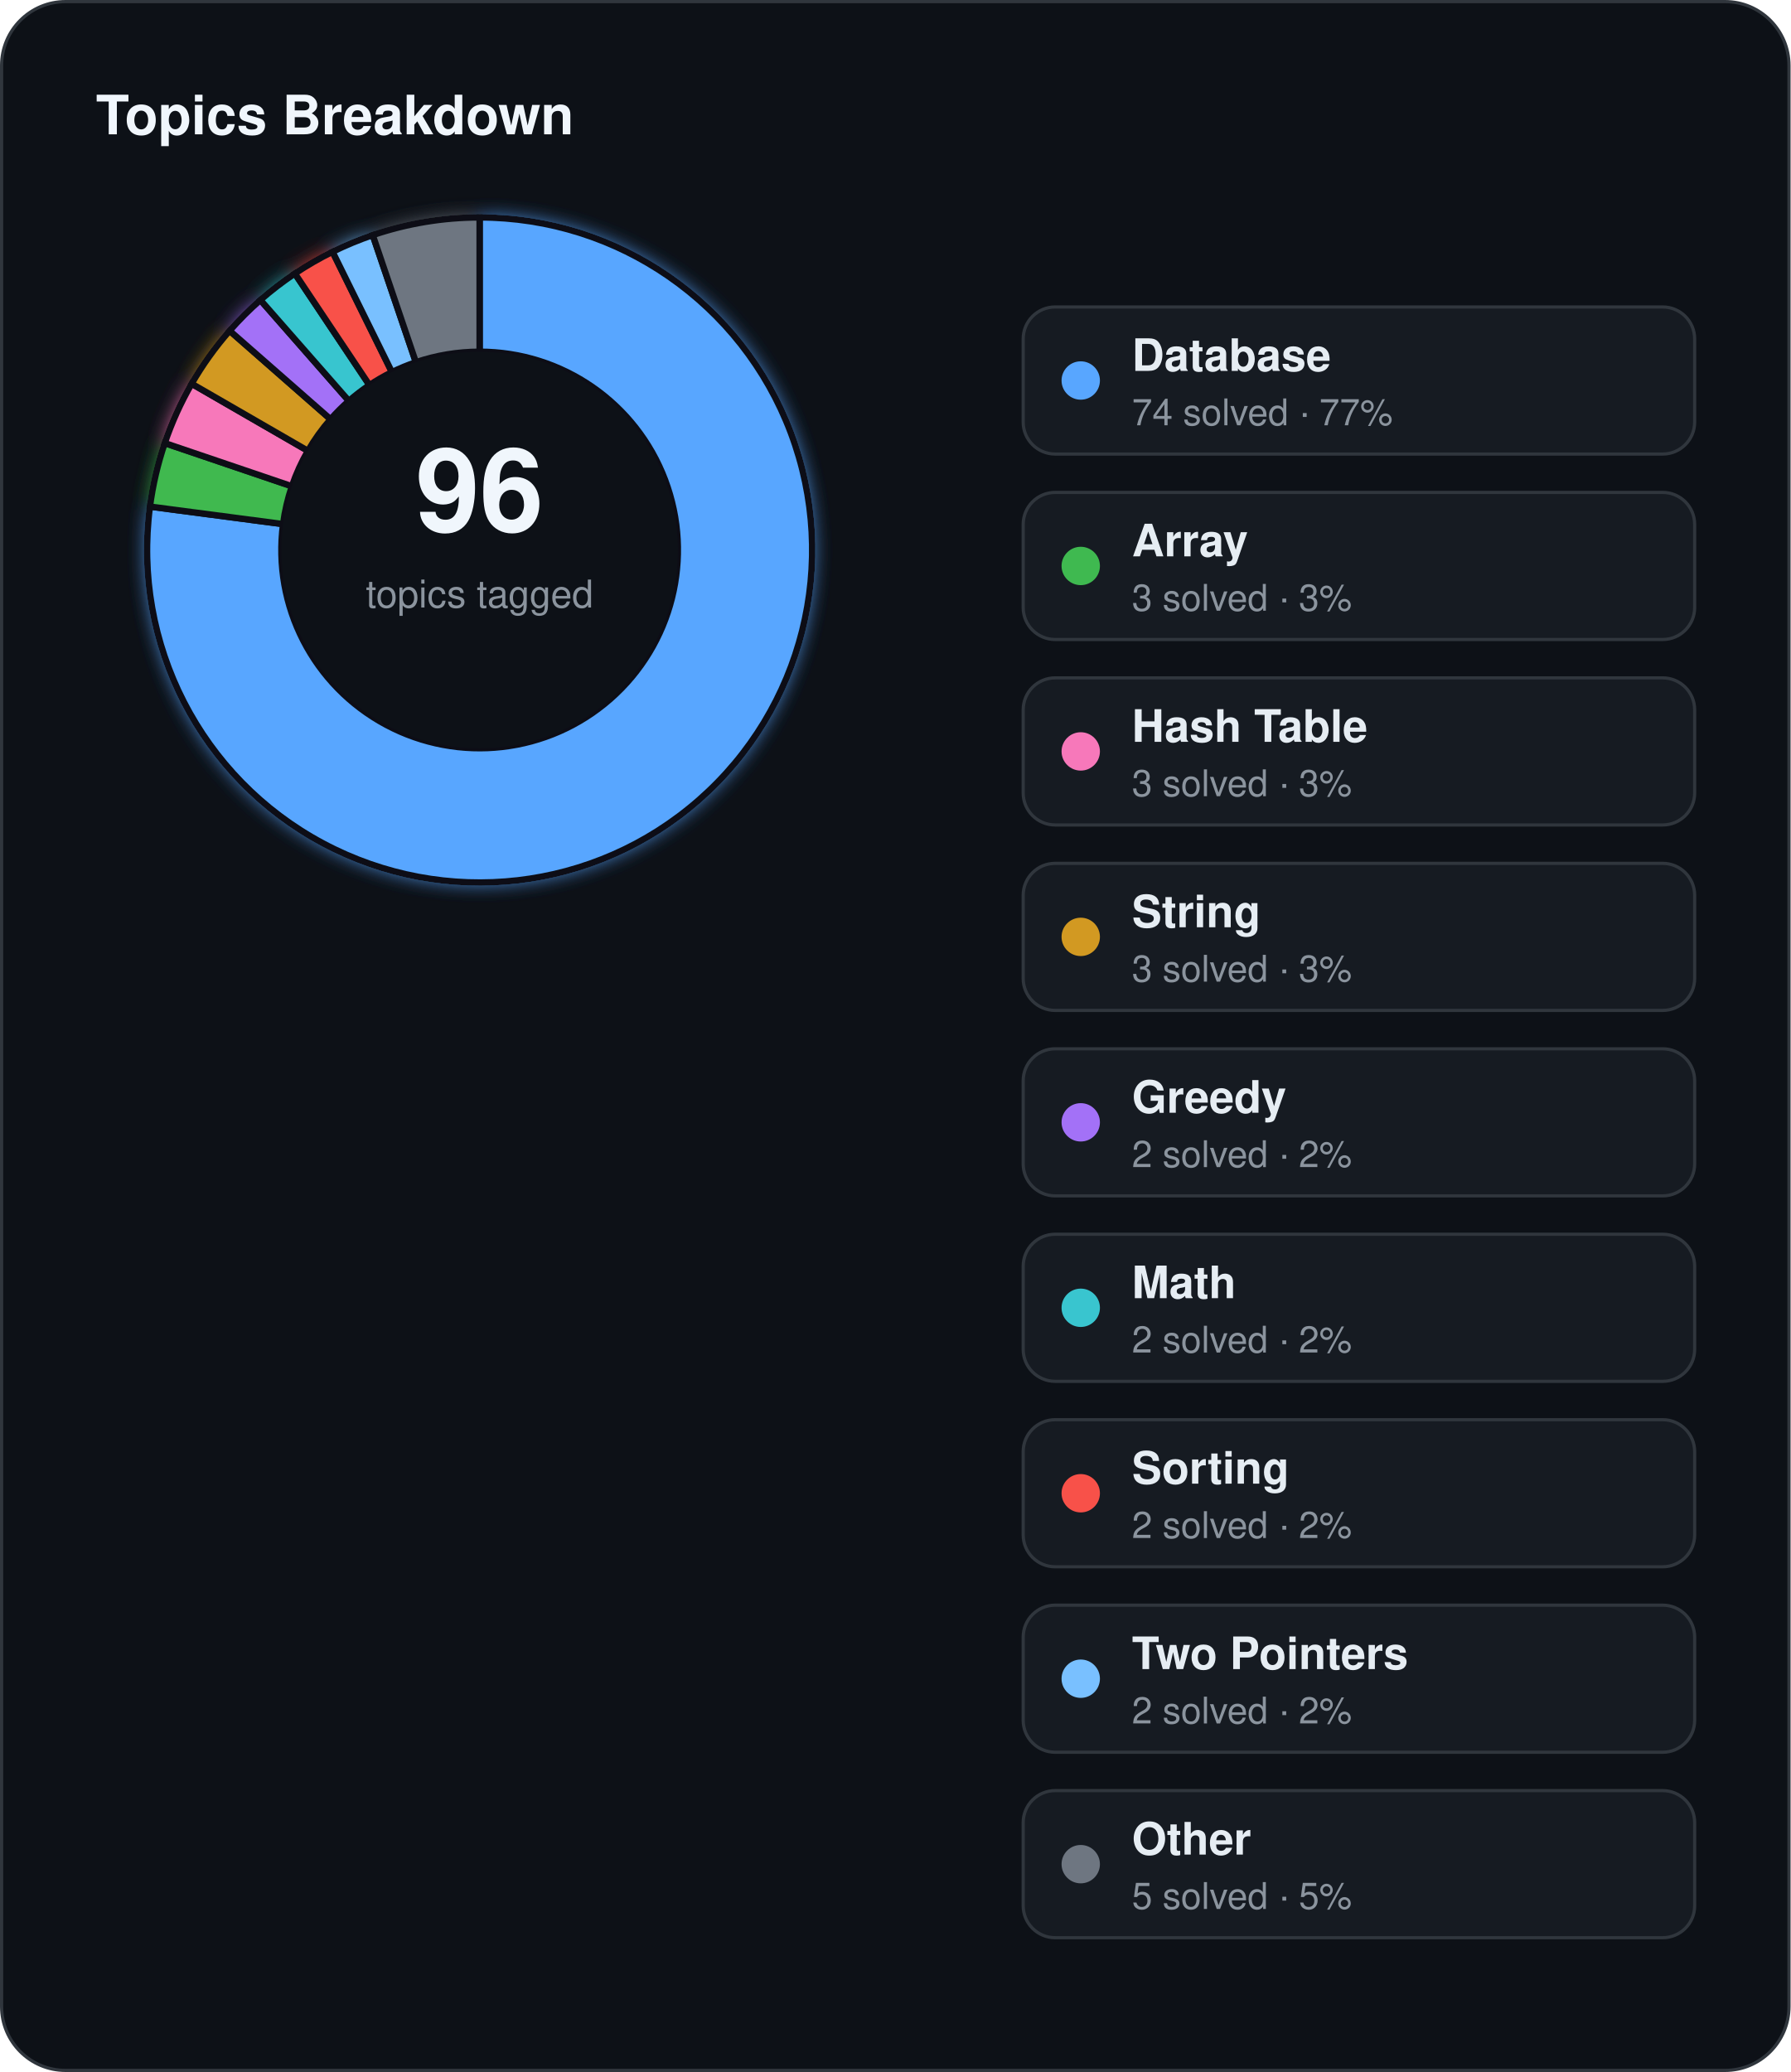
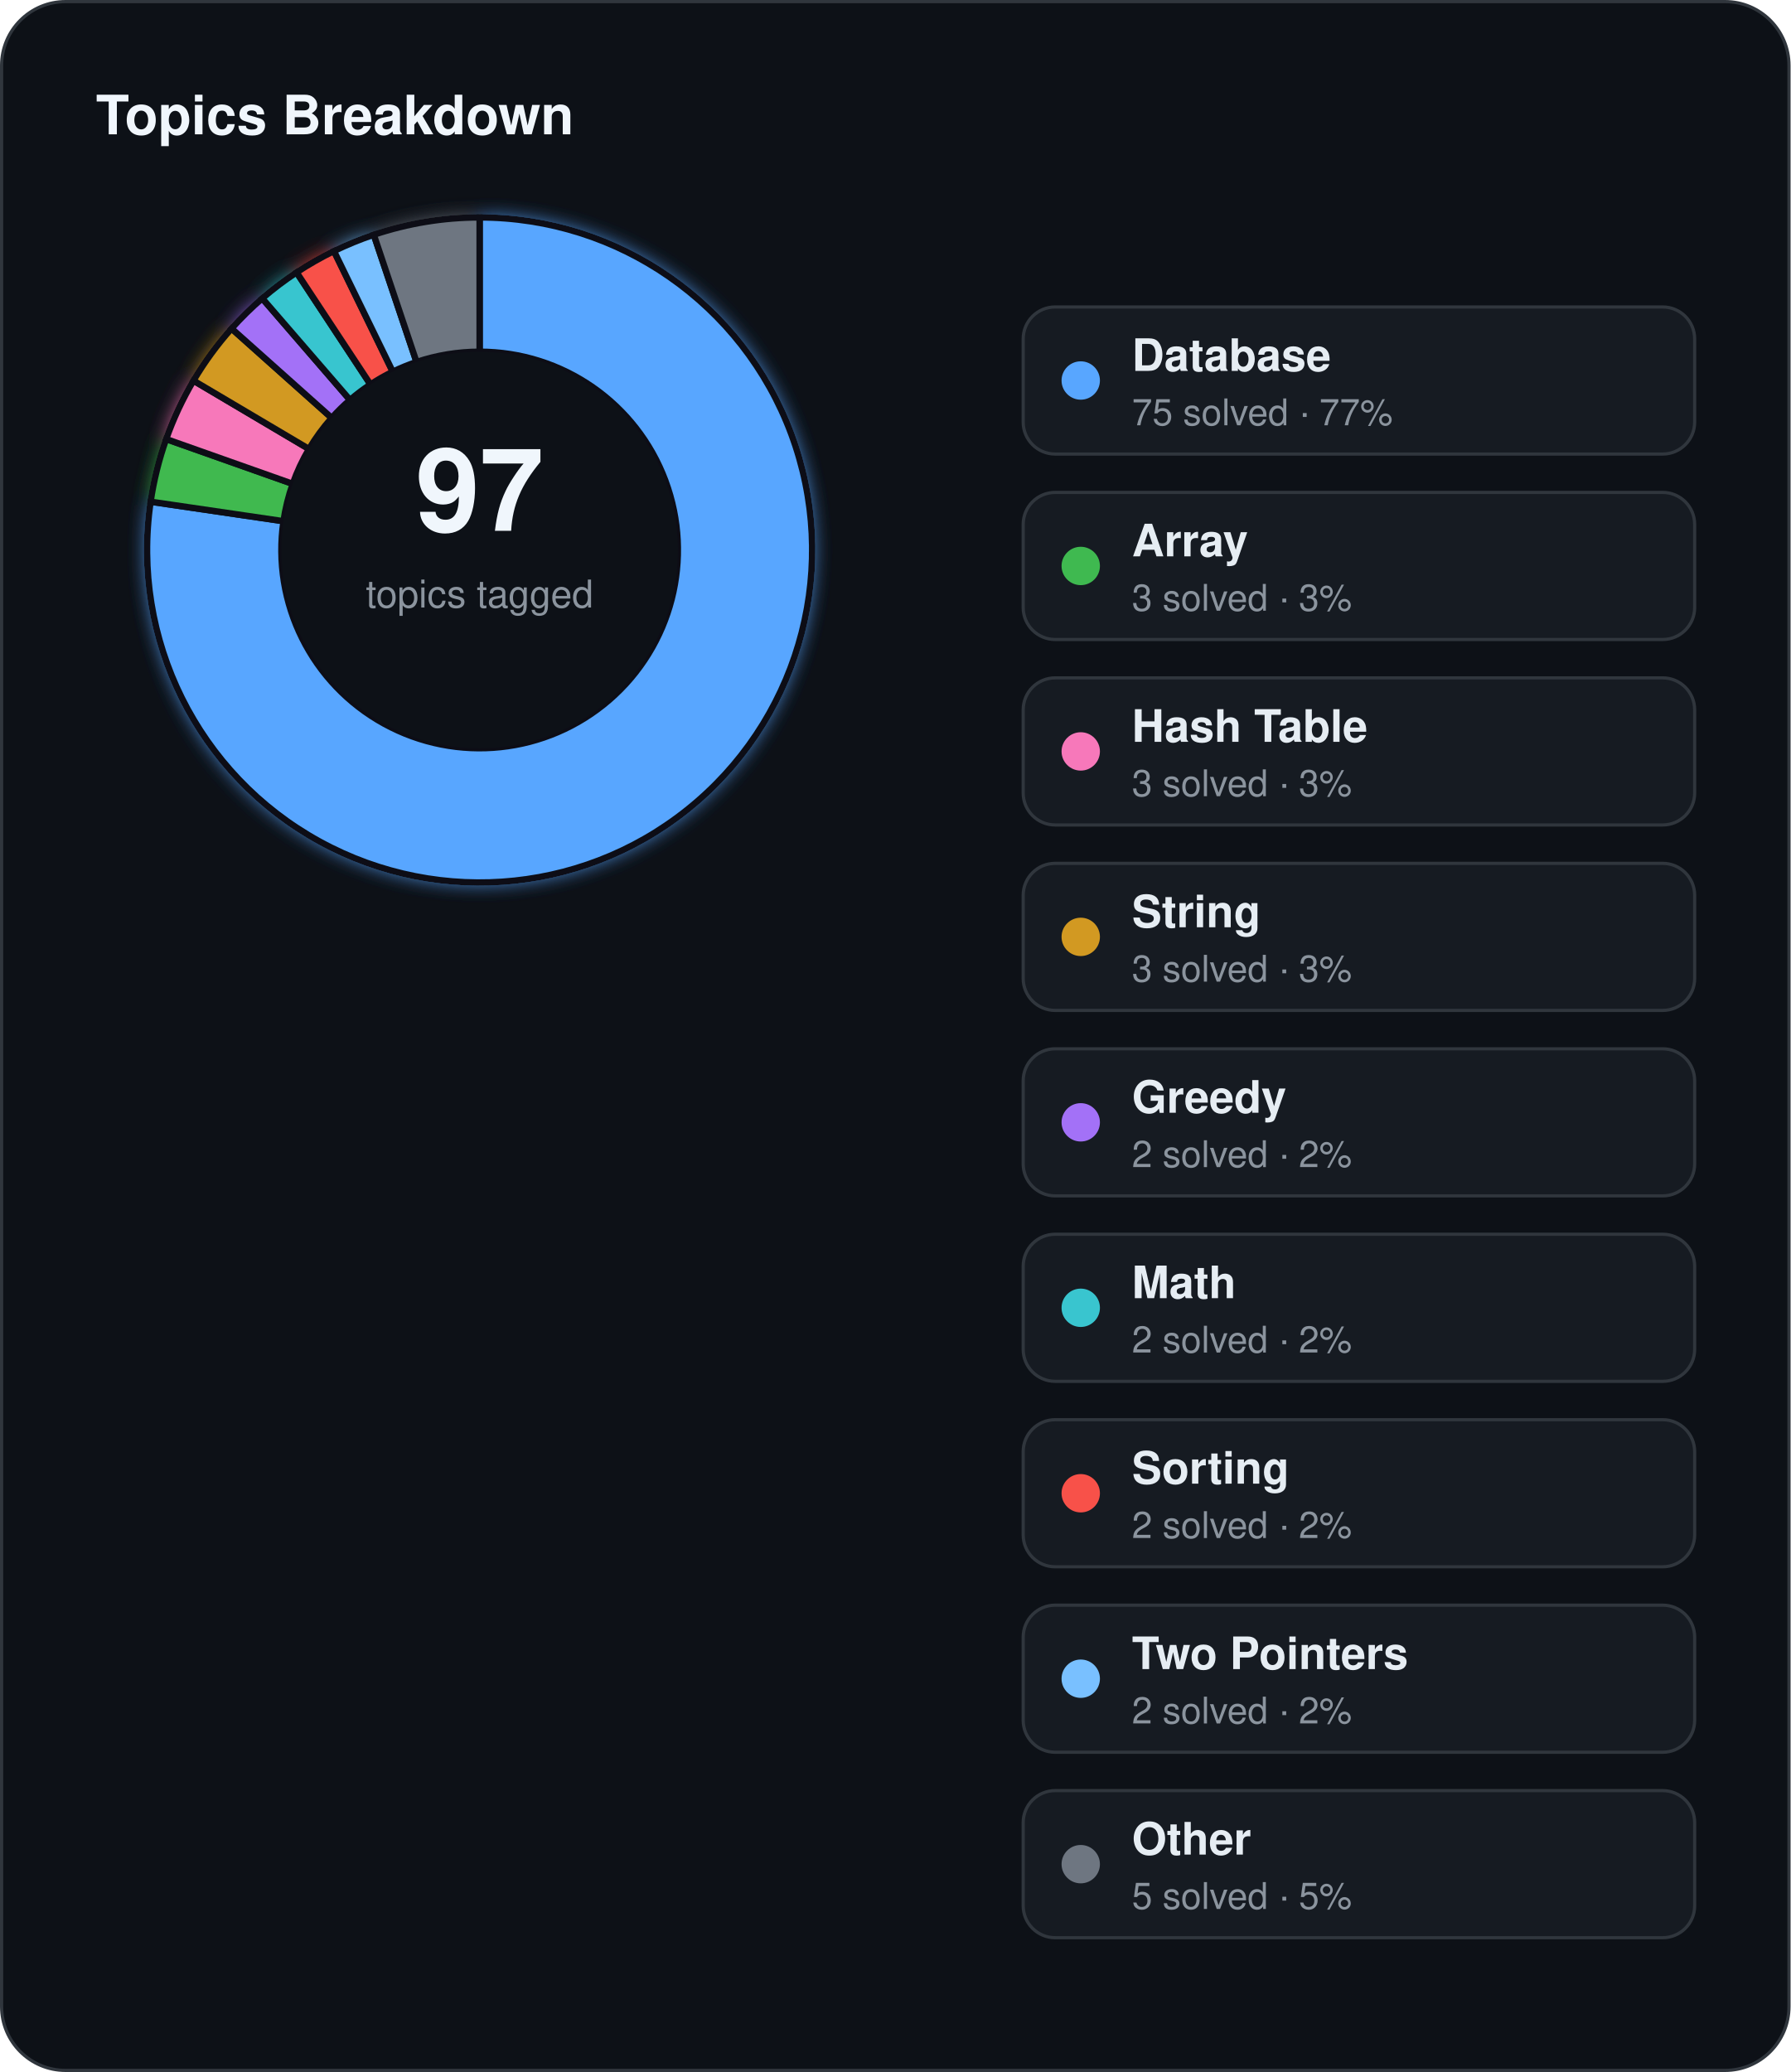
<svg xmlns="http://www.w3.org/2000/svg" width="560" height="648" viewBox="0 0 560 648">
  <defs>
    <filter id="topics-glow" x="-60%" y="-60%" width="220%" height="220%">
      <feGaussianBlur stdDeviation="3" result="blur" />
      <feMerge>
        <feMergeNode in="blur" />
        <feMergeNode in="SourceGraphic" />
      </feMerge>
    </filter>
  </defs>
  <rect x="0.5" y="0.5" width="559" height="647" rx="20" fill="#0d1117" stroke="#30363d" stroke-width="1" />
  <text x="30" y="42" fill="#f0f6fc" font-family="Segoe UI, Helvetica, Arial, sans-serif" font-size="17" font-weight="700">Topics Breakdown</text>
  <g filter="url(#topics-glow)">
-     <path d="M 150.00,68.00 A 104,104 0 1 1 46.89,158.43 L 88.53,163.91 A 62,62 0 1 0 150.00,110.00 Z" fill="#58a6ff" stroke="#0d1117" stroke-width="2" />
-     <path d="M 46.89,158.43 A 104,104 0 0 1 51.52,138.57 L 91.29,152.07 A 62,62 0 0 0 88.53,163.91 Z" fill="#3fb950" stroke="#0d1117" stroke-width="2" />
-     <path d="M 51.52,138.57 A 104,104 0 0 1 59.93,120.00 L 96.31,141.00 A 62,62 0 0 0 91.29,152.07 Z" fill="#f778ba" stroke="#0d1117" stroke-width="2" />
-     <path d="M 59.93,120.00 A 104,104 0 0 1 71.81,103.43 L 103.39,131.12 A 62,62 0 0 0 96.31,141.00 Z" fill="#d29922" stroke="#0d1117" stroke-width="2" />
-     <path d="M 71.81,103.43 A 104,104 0 0 1 81.43,93.81 L 109.12,125.39 A 62,62 0 0 0 103.39,131.12 Z" fill="#a371f7" stroke="#0d1117" stroke-width="2" />
-     <path d="M 81.43,93.81 A 104,104 0 0 1 92.22,85.53 L 115.55,120.45 A 62,62 0 0 0 109.12,125.39 Z" fill="#39c5cf" stroke="#0d1117" stroke-width="2" />
-     <path d="M 92.22,85.53 A 104,104 0 0 1 104.00,78.73 L 122.58,116.39 A 62,62 0 0 0 115.55,120.45 Z" fill="#f85149" stroke="#0d1117" stroke-width="2" />
-     <path d="M 104.00,78.73 A 104,104 0 0 1 116.57,73.52 L 130.07,113.29 A 62,62 0 0 0 122.58,116.39 Z" fill="#79c0ff" stroke="#0d1117" stroke-width="2" />
-     <path d="M 116.57,73.52 A 104,104 0 0 1 150.00,68.00 L 150.00,110.00 A 62,62 0 0 0 130.07,113.29 Z" fill="#6e7681" stroke="#0d1117" stroke-width="2" />
+     <path d="M 150.00,68.00 A 104,104 0 1 1 47.10,156.90 L 88.66,163.00 A 62,62 0 1 0 150.00,110.00 Z" fill="#58a6ff" stroke="#0d1117" stroke-width="2" />
+     <path d="M 47.10,156.90 A 104,104 0 0 1 51.96,137.31 L 91.55,151.32 A 62,62 0 0 0 88.66,163.00 Z" fill="#3fb950" stroke="#0d1117" stroke-width="2" />
+     <path d="M 51.96,137.31 A 104,104 0 0 1 60.50,119.03 L 96.64,140.42 A 62,62 0 0 0 91.55,151.32 Z" fill="#f778ba" stroke="#0d1117" stroke-width="2" />
+     <path d="M 60.50,119.03 A 104,104 0 0 1 72.41,102.74 L 103.75,130.71 A 62,62 0 0 0 96.64,140.42 Z" fill="#d29922" stroke="#0d1117" stroke-width="2" />
+     <path d="M 72.41,102.74 A 104,104 0 0 1 82.01,93.30 L 109.47,125.08 A 62,62 0 0 0 103.75,130.71 Z" fill="#a371f7" stroke="#0d1117" stroke-width="2" />
+     <path d="M 82.01,93.30 A 104,104 0 0 1 92.75,85.18 L 115.87,120.24 A 62,62 0 0 0 109.47,125.08 Z" fill="#39c5cf" stroke="#0d1117" stroke-width="2" />
+     <path d="M 92.75,85.18 A 104,104 0 0 1 104.44,78.51 L 122.84,116.26 A 62,62 0 0 0 115.87,120.24 Z" fill="#f85149" stroke="#0d1117" stroke-width="2" />
+     <path d="M 104.44,78.51 A 104,104 0 0 1 116.90,73.41 L 130.27,113.22 A 62,62 0 0 0 122.84,116.26 Z" fill="#79c0ff" stroke="#0d1117" stroke-width="2" />
+     <path d="M 116.90,73.41 A 104,104 0 0 1 150.00,68.00 L 150.00,110.00 A 62,62 0 0 0 130.27,113.22 Z" fill="#6e7681" stroke="#0d1117" stroke-width="2" />
  </g>
  <circle cx="150" cy="172" r="62" fill="#0d1117" />
-   <text x="150" y="166" text-anchor="middle" fill="#f0f6fc" font-family="Segoe UI, Helvetica, Arial, sans-serif" font-size="36" font-weight="700">96</text>
+   <text x="150" y="166" text-anchor="middle" fill="#f0f6fc" font-family="Segoe UI, Helvetica, Arial, sans-serif" font-size="36" font-weight="700">97</text>
  <text x="150" y="190" text-anchor="middle" fill="#8b949e" font-family="Segoe UI, Helvetica, Arial, sans-serif" font-size="12">topics tagged</text>
  <rect x="320" y="96" width="210" height="46" rx="10" fill="#161b22" stroke="#30363d" stroke-width="1" />
  <circle cx="338" cy="119" r="6" fill="#58a6ff" />
  <text x="354" y="116" fill="#e6edf3" font-family="Segoe UI, Helvetica, Arial, sans-serif" font-size="14" font-weight="600">Database</text>
-   <text x="354" y="133" fill="#8b949e" font-family="Segoe UI, Helvetica, Arial, sans-serif" font-size="11.5">74 solved · 77%</text>
+   <text x="354" y="133" fill="#8b949e" font-family="Segoe UI, Helvetica, Arial, sans-serif" font-size="11.5">75 solved · 77%</text>
  <rect x="320" y="154" width="210" height="46" rx="10" fill="#161b22" stroke="#30363d" stroke-width="1" />
  <circle cx="338" cy="177" r="6" fill="#3fb950" />
  <text x="354" y="174" fill="#e6edf3" font-family="Segoe UI, Helvetica, Arial, sans-serif" font-size="14" font-weight="600">Array</text>
  <text x="354" y="191" fill="#8b949e" font-family="Segoe UI, Helvetica, Arial, sans-serif" font-size="11.5">3 solved · 3%</text>
  <rect x="320" y="212" width="210" height="46" rx="10" fill="#161b22" stroke="#30363d" stroke-width="1" />
  <circle cx="338" cy="235" r="6" fill="#f778ba" />
  <text x="354" y="232" fill="#e6edf3" font-family="Segoe UI, Helvetica, Arial, sans-serif" font-size="14" font-weight="600">Hash Table</text>
  <text x="354" y="249" fill="#8b949e" font-family="Segoe UI, Helvetica, Arial, sans-serif" font-size="11.5">3 solved · 3%</text>
  <rect x="320" y="270" width="210" height="46" rx="10" fill="#161b22" stroke="#30363d" stroke-width="1" />
  <circle cx="338" cy="293" r="6" fill="#d29922" />
  <text x="354" y="290" fill="#e6edf3" font-family="Segoe UI, Helvetica, Arial, sans-serif" font-size="14" font-weight="600">String</text>
  <text x="354" y="307" fill="#8b949e" font-family="Segoe UI, Helvetica, Arial, sans-serif" font-size="11.5">3 solved · 3%</text>
  <rect x="320" y="328" width="210" height="46" rx="10" fill="#161b22" stroke="#30363d" stroke-width="1" />
  <circle cx="338" cy="351" r="6" fill="#a371f7" />
  <text x="354" y="348" fill="#e6edf3" font-family="Segoe UI, Helvetica, Arial, sans-serif" font-size="14" font-weight="600">Greedy</text>
  <text x="354" y="365" fill="#8b949e" font-family="Segoe UI, Helvetica, Arial, sans-serif" font-size="11.5">2 solved · 2%</text>
  <rect x="320" y="386" width="210" height="46" rx="10" fill="#161b22" stroke="#30363d" stroke-width="1" />
  <circle cx="338" cy="409" r="6" fill="#39c5cf" />
  <text x="354" y="406" fill="#e6edf3" font-family="Segoe UI, Helvetica, Arial, sans-serif" font-size="14" font-weight="600">Math</text>
  <text x="354" y="423" fill="#8b949e" font-family="Segoe UI, Helvetica, Arial, sans-serif" font-size="11.5">2 solved · 2%</text>
  <rect x="320" y="444" width="210" height="46" rx="10" fill="#161b22" stroke="#30363d" stroke-width="1" />
  <circle cx="338" cy="467" r="6" fill="#f85149" />
  <text x="354" y="464" fill="#e6edf3" font-family="Segoe UI, Helvetica, Arial, sans-serif" font-size="14" font-weight="600">Sorting</text>
  <text x="354" y="481" fill="#8b949e" font-family="Segoe UI, Helvetica, Arial, sans-serif" font-size="11.5">2 solved · 2%</text>
  <rect x="320" y="502" width="210" height="46" rx="10" fill="#161b22" stroke="#30363d" stroke-width="1" />
  <circle cx="338" cy="525" r="6" fill="#79c0ff" />
  <text x="354" y="522" fill="#e6edf3" font-family="Segoe UI, Helvetica, Arial, sans-serif" font-size="14" font-weight="600">Two Pointers</text>
  <text x="354" y="539" fill="#8b949e" font-family="Segoe UI, Helvetica, Arial, sans-serif" font-size="11.5">2 solved · 2%</text>
  <rect x="320" y="560" width="210" height="46" rx="10" fill="#161b22" stroke="#30363d" stroke-width="1" />
  <circle cx="338" cy="583" r="6" fill="#6e7681" />
  <text x="354" y="580" fill="#e6edf3" font-family="Segoe UI, Helvetica, Arial, sans-serif" font-size="14" font-weight="600">Other</text>
  <text x="354" y="597" fill="#8b949e" font-family="Segoe UI, Helvetica, Arial, sans-serif" font-size="11.5">5 solved · 5%</text>
</svg>
